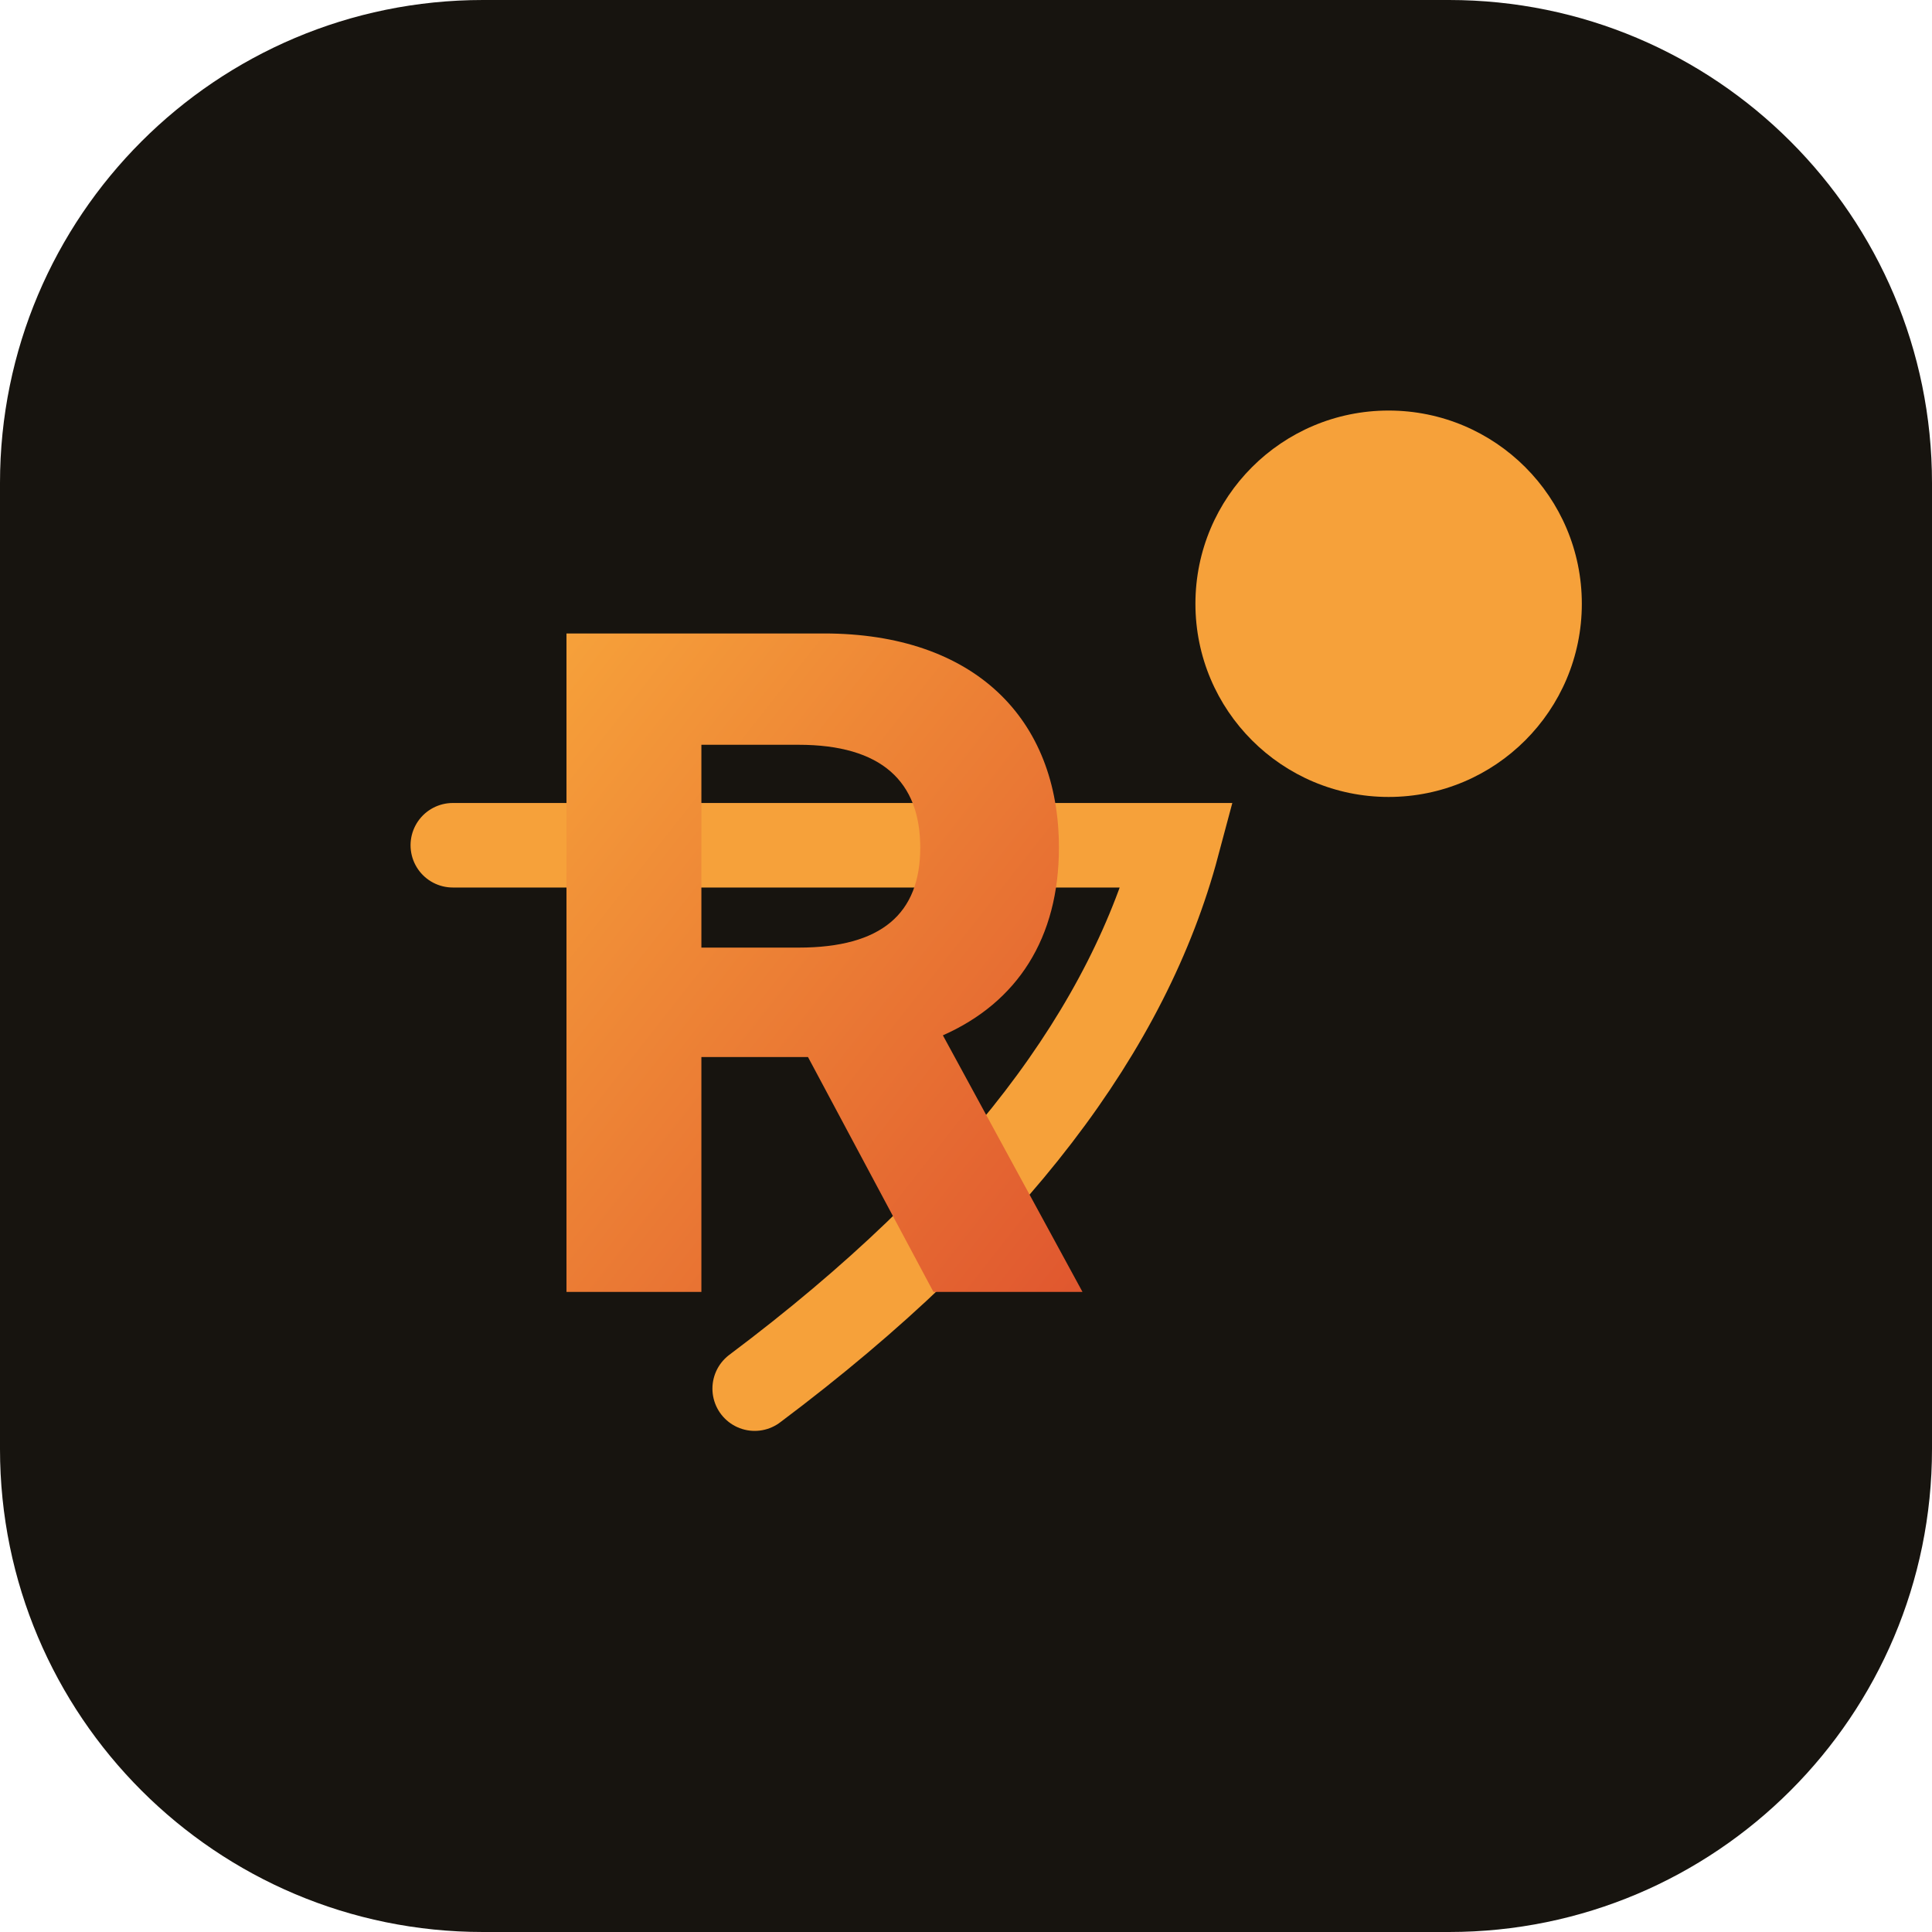
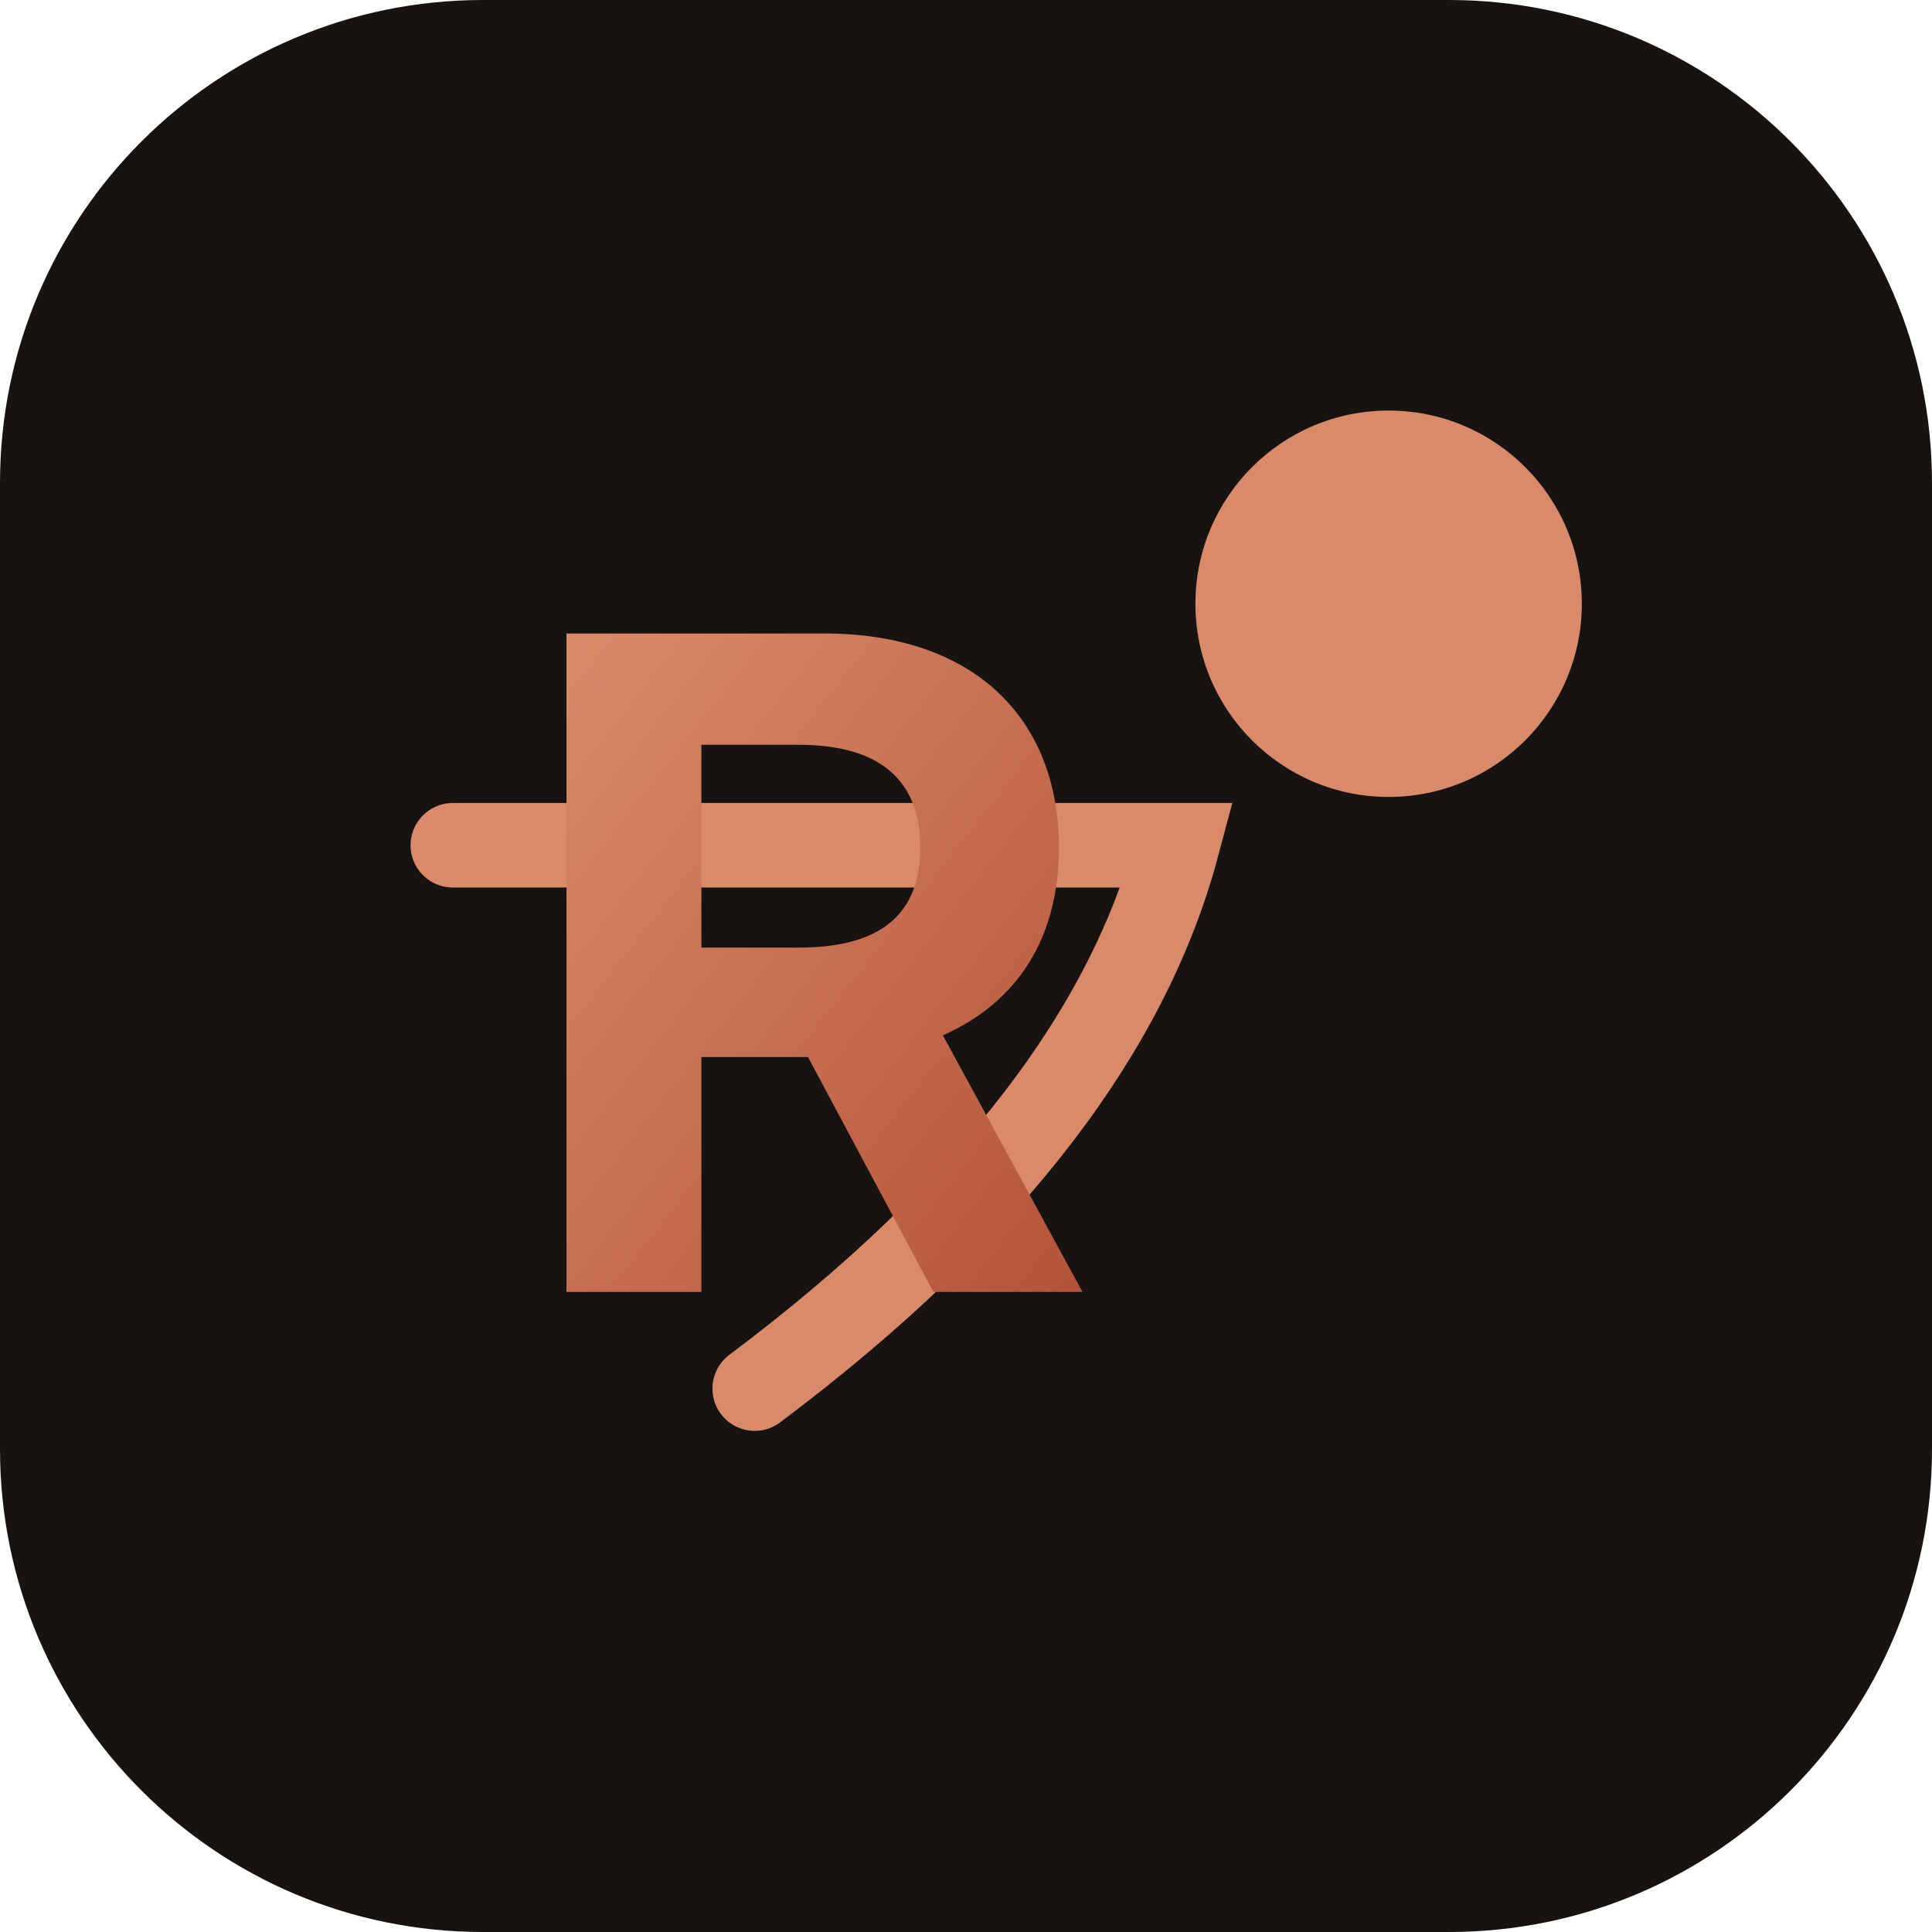
<svg xmlns="http://www.w3.org/2000/svg" viewBox="0 0 32 32">
  <defs>
    <linearGradient id="g" x1="0" y1="0" x2="1" y2="1">
-       <stop offset="0" stop-color="#f6a13a" />
-       <stop offset="1" stop-color="#e0572f" />
+       <stop offset="0" stop-color="#d98a6b" />
+       <stop offset="1" stop-color="#b4533a" />
    </linearGradient>
  </defs>
-   <rect width="32" height="32" rx="8" fill="#17140f" />
-   <circle cx="23" cy="10" r="3.2" fill="#f6a13a" />
-   <path d="M12.5 23c4-3 6.2-6 7-9H7.5" fill="none" stroke="#f6a13a" stroke-width="1.4" stroke-linecap="round" />
+   <rect width="32" height="32" rx="8" fill="#171310" />
+   <circle cx="23" cy="10" r="3.2" fill="#d98a6b" />
+   <path d="M12.5 23c4-3 6.2-6 7-9H7.5" fill="none" stroke="#d98a6b" stroke-width="1.4" stroke-linecap="round" />
  <text x="8.4" y="21.4" font-family="Inter, system-ui, sans-serif" font-size="15" font-weight="700" fill="url(#g)">R</text>
</svg>
